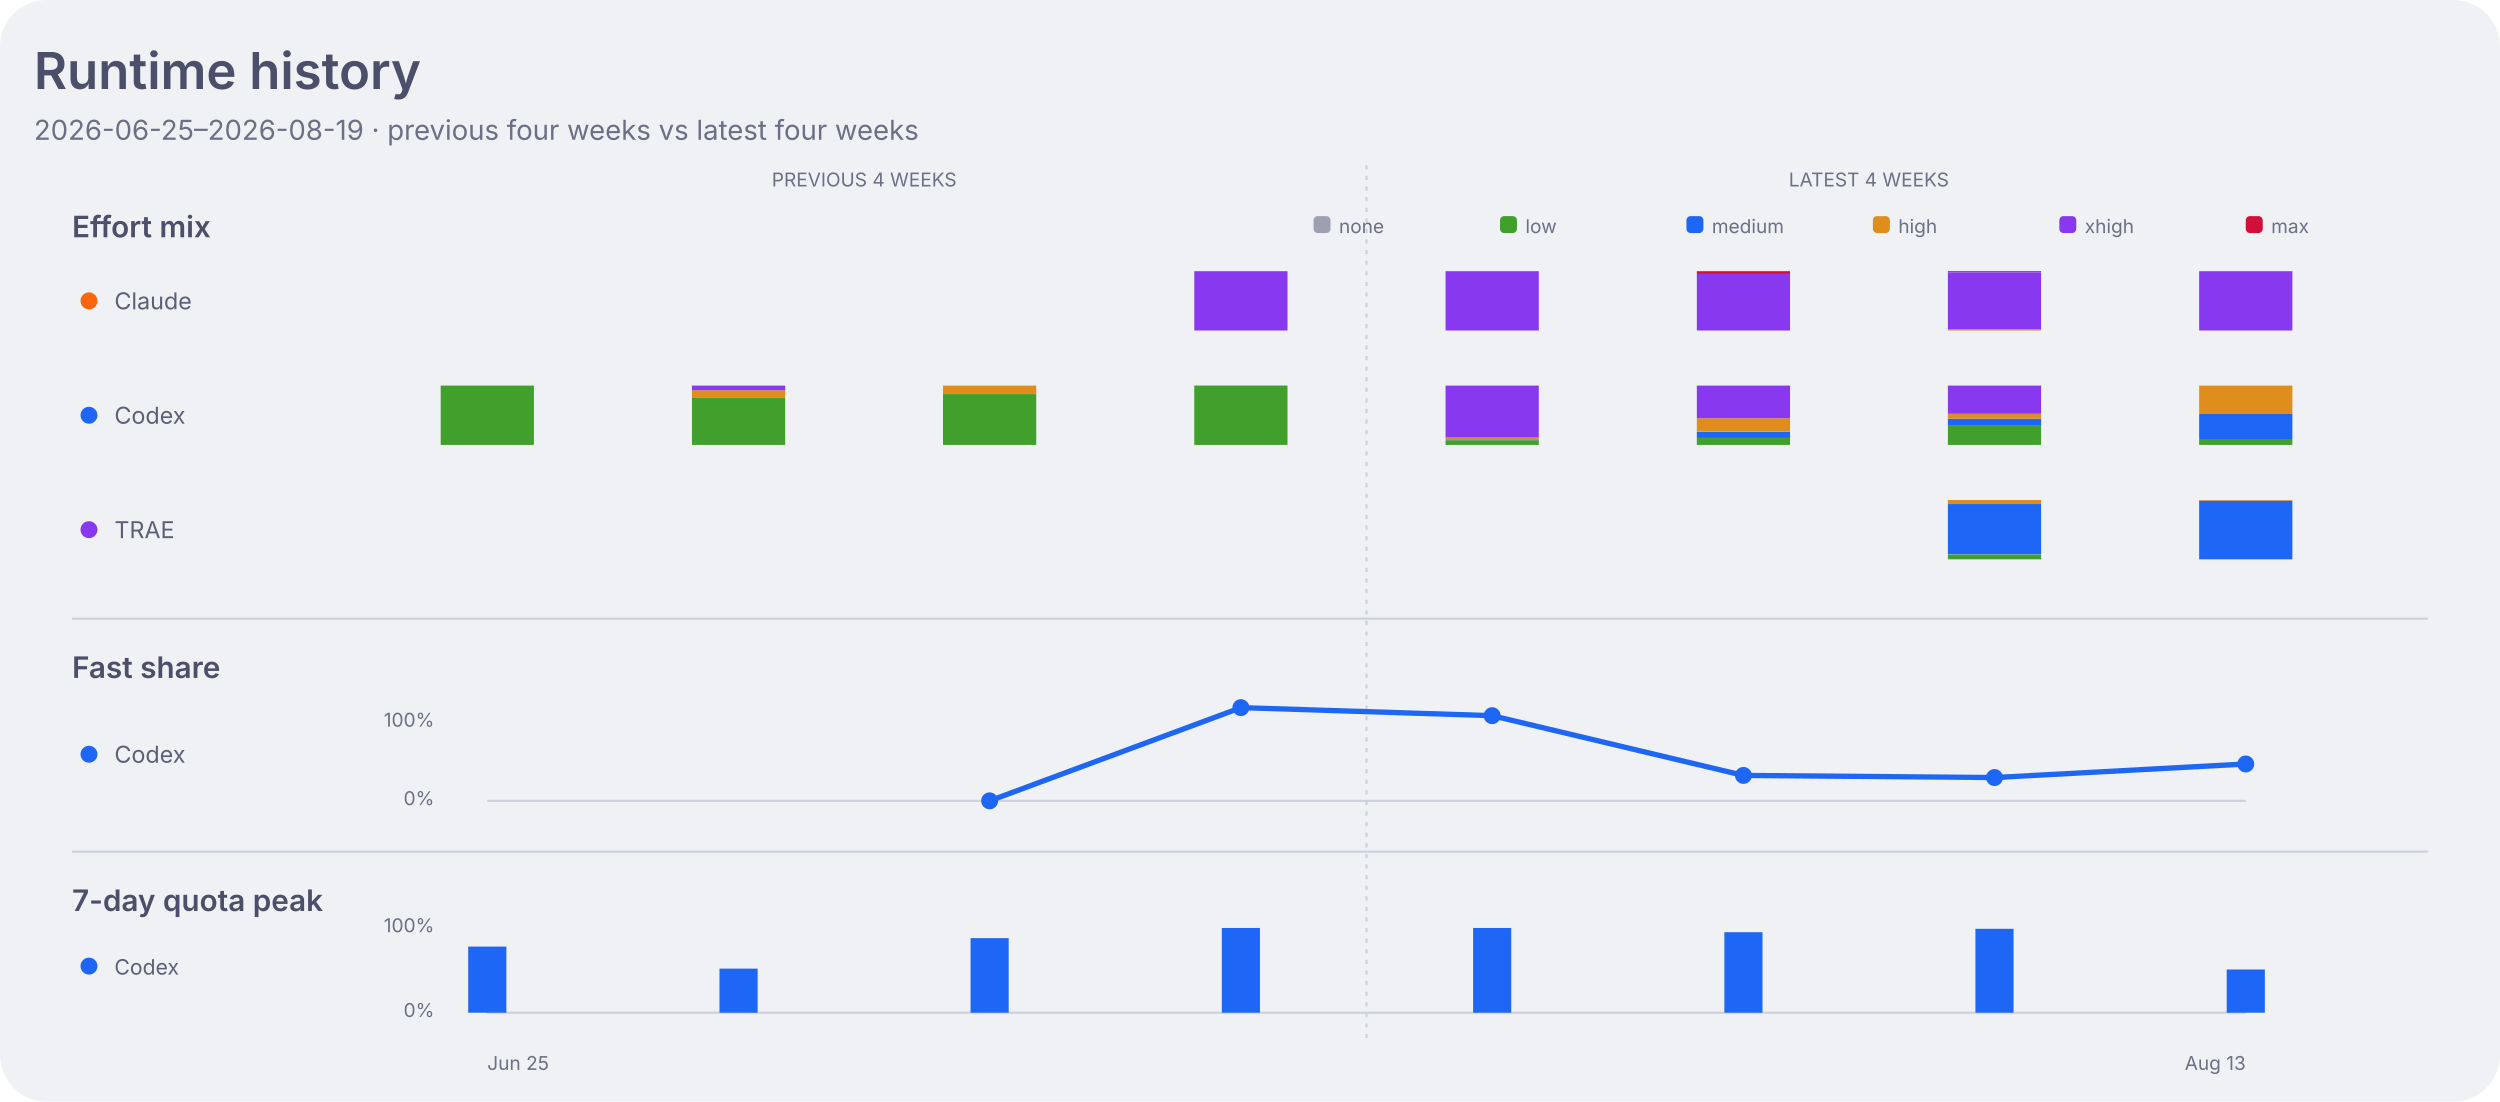
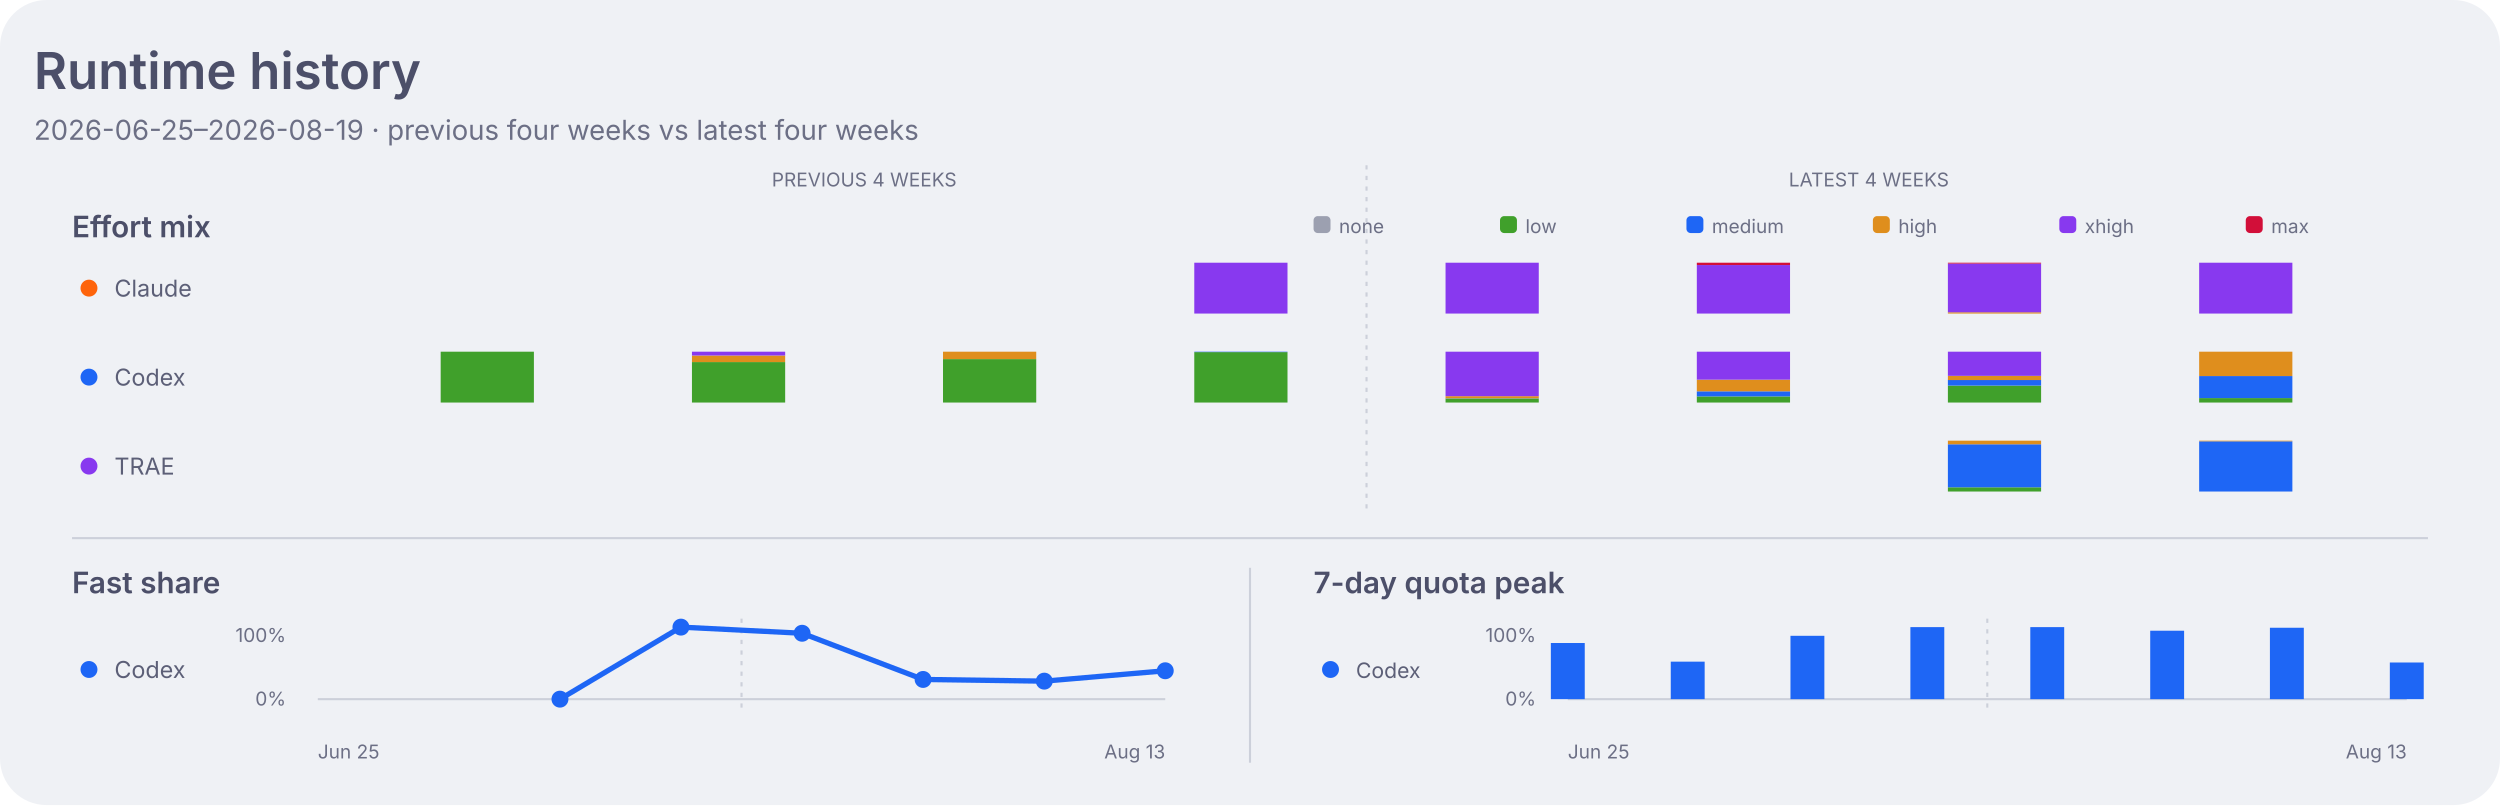
- <svg xmlns="http://www.w3.org/2000/svg" width="1180" height="520" viewBox="0 0 1180 520" role="img" aria-labelledby="title desc">
+ <svg xmlns="http://www.w3.org/2000/svg" width="1180" height="380" viewBox="0 0 1180 380" role="img" aria-labelledby="title desc">
  <style>
    .dashboard-background { fill: #eff1f5; }
    .dashboard-panel { fill: #e6e9ef; }
    .dashboard-primary { fill: #4c4f69; }
    .dashboard-secondary { fill: #5c5f77; }
    .dashboard-muted { fill: #6c6f85; }
    .dashboard-accent { fill: #179299; }
    .dashboard-border { stroke: #ccd0da; }
    .agent-claude { fill: #fe640b; }
    .agent-codex { fill: #1e66f5; }
    .agent-traex { fill: #8839ef; }
    .agent-legacy { fill: #6c6f85; }
    .series-0 { fill: #1e66f5; }
    .series-1 { fill: #fe640b; }
    .series-2 { fill: #40a02b; }
    .series-3 { fill: #8839ef; }
    .series-other { fill: #9ca0b0; }
    .signal-level-1 { fill: #179299; fill-opacity: 0.22; }
    .signal-level-2 { fill: #179299; fill-opacity: 0.45; }
    .signal-level-3 { fill: #179299; fill-opacity: 0.68; }
    .signal-level-4 { fill: #179299; }
    .effort-none { fill: #9ca0b0; }
    .effort-low { fill: #40a02b; }
    .effort-medium { fill: #1e66f5; }
    .effort-high { fill: #df8e1d; }
    .effort-xhigh { fill: #8839ef; }
    .effort-max { fill: #d20f39; }
    .line-codex { fill: none; stroke: #1e66f5; }
    .component-input { fill: #40a02b; }
    .component-output { fill: #df8e1d; }
    .component-cache-write { fill: #179299; }
    .component-cache-read { fill: #7287fd; }
    .heatmap-level-0 { fill: #ccd0da; }
    .heatmap-level-1 { fill: #179299; fill-opacity: 0.25; }
    .heatmap-level-2 { fill: #179299; fill-opacity: 0.5; }
    .heatmap-level-3 { fill: #179299; fill-opacity: 0.75; }
    .heatmap-level-4 { fill: #179299; }
    @media (prefers-color-scheme: dark) {
      .dashboard-background { fill: #1e1e2e; }
      .dashboard-panel { fill: #181825; }
      .dashboard-primary { fill: #cdd6f4; }
      .dashboard-secondary { fill: #bac2de; }
      .dashboard-muted { fill: #a6adc8; }
      .dashboard-accent { fill: #94e2d5; }
      .dashboard-border { stroke: #313244; }
      .agent-claude { fill: #fab387; }
      .agent-codex { fill: #89b4fa; }
      .agent-traex { fill: #cba6f7; }
      .agent-legacy { fill: #a6adc8; }
      .series-0 { fill: #89b4fa; }
      .series-1 { fill: #fab387; }
      .series-2 { fill: #a6e3a1; }
      .series-3 { fill: #cba6f7; }
      .series-other { fill: #7f849c; }
      .signal-level-1 { fill: #94e2d5; fill-opacity: 0.22; }
      .signal-level-2 { fill: #94e2d5; fill-opacity: 0.45; }
      .signal-level-3 { fill: #94e2d5; fill-opacity: 0.68; }
      .signal-level-4 { fill: #94e2d5; }
      .effort-none { fill: #7f849c; }
      .effort-low { fill: #a6e3a1; }
      .effort-medium { fill: #89b4fa; }
      .effort-high { fill: #f9e2af; }
      .effort-xhigh { fill: #cba6f7; }
      .effort-max { fill: #f38ba8; }
      .line-codex { fill: none; stroke: #89b4fa; }
      .component-input { fill: #a6e3a1; }
      .component-output { fill: #f9e2af; }
      .component-cache-write { fill: #94e2d5; }
      .component-cache-read { fill: #b4befe; }
      .heatmap-level-0 { fill: #313244; }
      .heatmap-level-1 { fill: #94e2d5; fill-opacity: 0.25; }
      .heatmap-level-2 { fill: #94e2d5; fill-opacity: 0.5; }
      .heatmap-level-3 { fill: #94e2d5; fill-opacity: 0.75; }
      .heatmap-level-4 { fill: #94e2d5; }
    }
  </style>
-   <rect class="dashboard-background" width="1180" height="520" rx="22" />
+   <rect class="dashboard-background" width="1180" height="380" rx="22" />
  <text class="dashboard-primary" x="16" y="42" font-family="-apple-system,BlinkMacSystemFont,Segoe UI,sans-serif" font-size="24" font-weight="600">Runtime history</text>
  <text class="dashboard-muted" x="16" y="66" font-family="-apple-system,BlinkMacSystemFont,Segoe UI,sans-serif" font-size="13">2026-06-25–2026-08-19 · previous four weeks vs latest four weeks</text>
  <text class="dashboard-muted" x="407.9" y="88" text-anchor="middle" font-family="-apple-system,BlinkMacSystemFont,Segoe UI,sans-serif" font-size="9">PREVIOUS 4 WEEKS</text>
  <text class="dashboard-muted" x="882.1" y="88" text-anchor="middle" font-family="-apple-system,BlinkMacSystemFont,Segoe UI,sans-serif" font-size="9">LATEST 4 WEEKS</text>
-   <line class="dashboard-border" x1="645.0" y1="78" x2="645.0" y2="490" stroke-width="1" stroke-dasharray="2 3" />
+   <line class="dashboard-border" x1="645.0" y1="78" x2="645.0" y2="242" stroke-width="1" stroke-dasharray="2 3" />
  <text class="dashboard-primary" x="34" y="112" font-family="-apple-system,BlinkMacSystemFont,Segoe UI,sans-serif" font-size="14" font-weight="600">Effort mix</text>
  <rect class="effort-none" x="620" y="102" width="8" height="8" rx="2" />
  <text class="dashboard-muted" x="632" y="110" font-family="-apple-system,BlinkMacSystemFont,Segoe UI,sans-serif" font-size="9">none</text>
  <rect class="effort-low" x="708" y="102" width="8" height="8" rx="2" />
  <text class="dashboard-muted" x="720" y="110" font-family="-apple-system,BlinkMacSystemFont,Segoe UI,sans-serif" font-size="9">low</text>
  <rect class="effort-medium" x="796" y="102" width="8" height="8" rx="2" />
  <text class="dashboard-muted" x="808" y="110" font-family="-apple-system,BlinkMacSystemFont,Segoe UI,sans-serif" font-size="9">medium</text>
  <rect class="effort-high" x="884" y="102" width="8" height="8" rx="2" />
  <text class="dashboard-muted" x="896" y="110" font-family="-apple-system,BlinkMacSystemFont,Segoe UI,sans-serif" font-size="9">high</text>
  <rect class="effort-xhigh" x="972" y="102" width="8" height="8" rx="2" />
  <text class="dashboard-muted" x="984" y="110" font-family="-apple-system,BlinkMacSystemFont,Segoe UI,sans-serif" font-size="9">xhigh</text>
  <rect class="effort-max" x="1060" y="102" width="8" height="8" rx="2" />
  <text class="dashboard-muted" x="1072" y="110" font-family="-apple-system,BlinkMacSystemFont,Segoe UI,sans-serif" font-size="9">max</text>
-   <circle class="agent-claude" cx="42" cy="142" r="4" />
-   <text class="dashboard-secondary" x="54" y="146" font-family="-apple-system,BlinkMacSystemFont,Segoe UI,sans-serif" font-size="11">Claude</text>
-   <rect class="effort-xhigh" x="563.7" y="128.0" width="44" height="28.0" data-agent="claude" data-effort="xhigh" data-week="2026-07-16">
-     </rect>
-   <rect class="effort-xhigh" x="682.3" y="128.0" width="44" height="28.0" data-agent="claude" data-effort="xhigh" data-week="2026-07-23">
-     </rect>
-   <rect class="effort-xhigh" x="800.9" y="129.3" width="44" height="26.7" data-agent="claude" data-effort="xhigh" data-week="2026-07-30">
-     </rect>
-   <rect class="effort-max" x="800.9" y="128.0" width="44" height="1.3" data-agent="claude" data-effort="max" data-week="2026-07-30">
-     </rect>
-   <rect class="effort-high" x="919.4" y="155.3" width="44" height="0.7" data-agent="claude" data-effort="high" data-week="2026-08-06">
-     </rect>
-   <rect class="effort-xhigh" x="919.4" y="128.5" width="44" height="26.8" data-agent="claude" data-effort="xhigh" data-week="2026-08-06">
-     </rect>
-   <rect class="effort-max" x="919.4" y="128.0" width="44" height="0.4" data-agent="claude" data-effort="max" data-week="2026-08-06">
-     </rect>
-   <rect class="effort-xhigh" x="1038.0" y="128.0" width="44" height="28.0" data-agent="claude" data-effort="xhigh" data-week="2026-08-13">
-     </rect>
-   <circle class="agent-codex" cx="42" cy="196" r="4" />
-   <text class="dashboard-secondary" x="54" y="200" font-family="-apple-system,BlinkMacSystemFont,Segoe UI,sans-serif" font-size="11">Codex</text>
-   <rect class="effort-low" x="208.0" y="182.0" width="44" height="28.0" data-agent="codex" data-effort="low" data-week="2026-06-25">
-     </rect>
-   <rect class="effort-low" x="326.6" y="187.7" width="44" height="22.3" data-agent="codex" data-effort="low" data-week="2026-07-02">
-     </rect>
-   <rect class="effort-high" x="326.6" y="184.2" width="44" height="3.6" data-agent="codex" data-effort="high" data-week="2026-07-02">
-     </rect>
-   <rect class="effort-xhigh" x="326.6" y="182.0" width="44" height="2.2" data-agent="codex" data-effort="xhigh" data-week="2026-07-02">
-     </rect>
-   <rect class="effort-low" x="445.1" y="186.0" width="44" height="24.0" data-agent="codex" data-effort="low" data-week="2026-07-09">
-     </rect>
-   <rect class="effort-high" x="445.1" y="182.0" width="44" height="4.0" data-agent="codex" data-effort="high" data-week="2026-07-09">
-     </rect>
-   <rect class="effort-low" x="563.7" y="182.2" width="44" height="27.8" data-agent="codex" data-effort="low" data-week="2026-07-16">
-     </rect>
-   <rect class="effort-medium" x="563.7" y="182.0" width="44" height="0.2" data-agent="codex" data-effort="medium" data-week="2026-07-16">
-     </rect>
-   <rect class="effort-low" x="682.3" y="207.8" width="44" height="2.2" data-agent="codex" data-effort="low" data-week="2026-07-23">
-     </rect>
-   <rect class="effort-medium" x="682.3" y="207.7" width="44" height="0.1" data-agent="codex" data-effort="medium" data-week="2026-07-23">
-     </rect>
-   <rect class="effort-high" x="682.3" y="206.5" width="44" height="1.2" data-agent="codex" data-effort="high" data-week="2026-07-23">
-     </rect>
-   <rect class="effort-xhigh" x="682.3" y="182.0" width="44" height="24.5" data-agent="codex" data-effort="xhigh" data-week="2026-07-23">
-     </rect>
-   <rect class="effort-low" x="800.9" y="206.6" width="44" height="3.4" data-agent="codex" data-effort="low" data-week="2026-07-30">
-     </rect>
-   <rect class="effort-medium" x="800.9" y="203.9" width="44" height="2.8" data-agent="codex" data-effort="medium" data-week="2026-07-30">
-     </rect>
-   <rect class="effort-high" x="800.9" y="197.4" width="44" height="6.4" data-agent="codex" data-effort="high" data-week="2026-07-30">
-     </rect>
-   <rect class="effort-xhigh" x="800.9" y="182.0" width="44" height="15.4" data-agent="codex" data-effort="xhigh" data-week="2026-07-30">
-     </rect>
-   <rect class="effort-low" x="919.4" y="200.7" width="44" height="9.3" data-agent="codex" data-effort="low" data-week="2026-08-06">
-     </rect>
-   <rect class="effort-medium" x="919.4" y="197.6" width="44" height="3.2" data-agent="codex" data-effort="medium" data-week="2026-08-06">
-     </rect>
-   <rect class="effort-high" x="919.4" y="195.3" width="44" height="2.3" data-agent="codex" data-effort="high" data-week="2026-08-06">
-     </rect>
-   <rect class="effort-xhigh" x="919.4" y="182.0" width="44" height="13.3" data-agent="codex" data-effort="xhigh" data-week="2026-08-06">
-     </rect>
-   <rect class="effort-low" x="1038.0" y="207.6" width="44" height="2.4" data-agent="codex" data-effort="low" data-week="2026-08-13">
-     </rect>
-   <rect class="effort-medium" x="1038.0" y="195.4" width="44" height="12.2" data-agent="codex" data-effort="medium" data-week="2026-08-13">
-     </rect>
-   <rect class="effort-high" x="1038.0" y="182.0" width="44" height="13.4" data-agent="codex" data-effort="high" data-week="2026-08-13">
-     </rect>
-   <circle class="agent-traex" cx="42" cy="250" r="4" />
-   <text class="dashboard-secondary" x="54" y="254" font-family="-apple-system,BlinkMacSystemFont,Segoe UI,sans-serif" font-size="11">TRAE</text>
-   <rect class="effort-low" x="919.4" y="261.7" width="44" height="2.3" data-agent="traex" data-effort="low" data-week="2026-08-06">
-     </rect>
-   <rect class="effort-medium" x="919.4" y="237.9" width="44" height="23.7" data-agent="traex" data-effort="medium" data-week="2026-08-06">
-     </rect>
-   <rect class="effort-high" x="919.4" y="236.0" width="44" height="1.9" data-agent="traex" data-effort="high" data-week="2026-08-06">
-     </rect>
-   <rect class="effort-medium" x="1038.0" y="236.3" width="44" height="27.7" data-agent="traex" data-effort="medium" data-week="2026-08-13">
-     </rect>
-   <rect class="effort-high" x="1038.0" y="236.0" width="44" height="0.3" data-agent="traex" data-effort="high" data-week="2026-08-13">
-     </rect>
-   <line class="dashboard-border" x1="34" y1="292" x2="1146" y2="292" stroke-width="1" />
-   <text class="dashboard-primary" x="34" y="320" font-family="-apple-system,BlinkMacSystemFont,Segoe UI,sans-serif" font-size="14" font-weight="600">Fast share</text>
-   <circle class="agent-codex" cx="42" cy="356" r="4" />
-   <text class="dashboard-secondary" x="54" y="360" font-family="-apple-system,BlinkMacSystemFont,Segoe UI,sans-serif" font-size="11">Codex</text>
-   <text class="dashboard-muted" x="205" y="343" text-anchor="end" font-family="-apple-system,BlinkMacSystemFont,Segoe UI,sans-serif" font-size="9">100%</text>
-   <text class="dashboard-muted" x="205" y="380" text-anchor="end" font-family="-apple-system,BlinkMacSystemFont,Segoe UI,sans-serif" font-size="9">0%</text>
-   <line class="dashboard-border" x1="230.0" y1="378" x2="1060.0" y2="378" stroke-width="1" />
-   <path class="line-codex" d="M 467.1 378.0 L 585.7 334.0 L 704.3 337.8 L 822.9 366.0 L 941.4 367.0 L 1060.0 360.6" stroke-width="2.5" stroke-linecap="round" stroke-linejoin="round" />
-   <circle class="agent-codex" cx="467.1" cy="378.0" r="4">
-     </circle>
-   <circle class="agent-codex" cx="585.7" cy="334.0" r="4">
-     </circle>
-   <circle class="agent-codex" cx="704.3" cy="337.8" r="4">
-     </circle>
-   <circle class="agent-codex" cx="822.9" cy="366.0" r="4">
-     </circle>
-   <circle class="agent-codex" cx="941.4" cy="367.0" r="4">
-     </circle>
-   <circle class="agent-codex" cx="1060.0" cy="360.6" r="4">
-     </circle>
-   <line class="dashboard-border" x1="34" y1="402" x2="1146" y2="402" stroke-width="1" />
-   <text class="dashboard-primary" x="34" y="430" font-family="-apple-system,BlinkMacSystemFont,Segoe UI,sans-serif" font-size="14" font-weight="600">7-day quota peak</text>
-   <circle class="agent-codex" cx="42" cy="456" r="4" />
-   <text class="dashboard-secondary" x="54" y="460" font-family="-apple-system,BlinkMacSystemFont,Segoe UI,sans-serif" font-size="10">Codex</text>
-   <text class="dashboard-muted" x="205" y="440" text-anchor="end" font-family="-apple-system,BlinkMacSystemFont,Segoe UI,sans-serif" font-size="9">100%</text>
-   <text class="dashboard-muted" x="205" y="480" text-anchor="end" font-family="-apple-system,BlinkMacSystemFont,Segoe UI,sans-serif" font-size="9">0%</text>
-   <line class="dashboard-border" x1="230.0" y1="478" x2="1060.0" y2="478" stroke-width="1" />
-   <rect class="agent-codex" x="221.0" y="446.8" width="18" height="31.2" data-agent="codex" data-week="2026-06-25">
-     </rect>
-   <rect class="agent-codex" x="339.6" y="457.2" width="18" height="20.8" data-agent="codex" data-week="2026-07-02">
-     </rect>
-   <rect class="agent-codex" x="458.1" y="442.8" width="18" height="35.2" data-agent="codex" data-week="2026-07-09">
-     </rect>
-   <rect class="agent-codex" x="576.7" y="438.0" width="18" height="40.0" data-agent="codex" data-week="2026-07-16">
-     </rect>
-   <rect class="agent-codex" x="695.3" y="438.0" width="18" height="40.0" data-agent="codex" data-week="2026-07-23">
-     </rect>
-   <rect class="agent-codex" x="813.9" y="440.0" width="18" height="38.0" data-agent="codex" data-week="2026-07-30">
-     </rect>
-   <rect class="agent-codex" x="932.4" y="438.4" width="18" height="39.6" data-agent="codex" data-week="2026-08-06">
-     </rect>
-   <rect class="agent-codex" x="1051.0" y="457.6" width="18" height="20.4" data-agent="codex" data-week="2026-08-13">
-     </rect>
-   <text class="dashboard-muted" x="230.0" y="505" font-family="-apple-system,BlinkMacSystemFont,Segoe UI,sans-serif" font-size="9">Jun 25</text>
-   <text class="dashboard-muted" x="1060.0" y="505" text-anchor="end" font-family="-apple-system,BlinkMacSystemFont,Segoe UI,sans-serif" font-size="9">Aug 13</text>
+   <circle class="agent-claude" cx="42" cy="136" r="4" />
+   <text class="dashboard-secondary" x="54" y="140" font-family="-apple-system,BlinkMacSystemFont,Segoe UI,sans-serif" font-size="11">Claude</text>
+   <rect class="effort-xhigh" x="563.7" y="124.0" width="44" height="24.0" data-agent="claude" data-effort="xhigh" data-week="2026-07-16">
+     </rect>
+   <rect class="effort-xhigh" x="682.3" y="124.0" width="44" height="24.0" data-agent="claude" data-effort="xhigh" data-week="2026-07-23">
+     </rect>
+   <rect class="effort-xhigh" x="800.9" y="125.1" width="44" height="22.9" data-agent="claude" data-effort="xhigh" data-week="2026-07-30">
+     </rect>
+   <rect class="effort-max" x="800.9" y="124.0" width="44" height="1.1" data-agent="claude" data-effort="max" data-week="2026-07-30">
+     </rect>
+   <rect class="effort-high" x="919.4" y="147.4" width="44" height="0.6" data-agent="claude" data-effort="high" data-week="2026-08-06">
+     </rect>
+   <rect class="effort-xhigh" x="919.4" y="124.4" width="44" height="23.0" data-agent="claude" data-effort="xhigh" data-week="2026-08-06">
+     </rect>
+   <rect class="effort-max" x="919.4" y="124.0" width="44" height="0.4" data-agent="claude" data-effort="max" data-week="2026-08-06">
+     </rect>
+   <rect class="effort-xhigh" x="1038.0" y="124.0" width="44" height="24.0" data-agent="claude" data-effort="xhigh" data-week="2026-08-13">
+     </rect>
+   <circle class="agent-codex" cx="42" cy="178" r="4" />
+   <text class="dashboard-secondary" x="54" y="182" font-family="-apple-system,BlinkMacSystemFont,Segoe UI,sans-serif" font-size="11">Codex</text>
+   <rect class="effort-low" x="208.0" y="166.0" width="44" height="24.0" data-agent="codex" data-effort="low" data-week="2026-06-25">
+     </rect>
+   <rect class="effort-low" x="326.6" y="170.9" width="44" height="19.1" data-agent="codex" data-effort="low" data-week="2026-07-02">
+     </rect>
+   <rect class="effort-high" x="326.6" y="167.8" width="44" height="3.1" data-agent="codex" data-effort="high" data-week="2026-07-02">
+     </rect>
+   <rect class="effort-xhigh" x="326.6" y="166.0" width="44" height="1.8" data-agent="codex" data-effort="xhigh" data-week="2026-07-02">
+     </rect>
+   <rect class="effort-low" x="445.1" y="169.5" width="44" height="20.5" data-agent="codex" data-effort="low" data-week="2026-07-09">
+     </rect>
+   <rect class="effort-high" x="445.1" y="166.0" width="44" height="3.5" data-agent="codex" data-effort="high" data-week="2026-07-09">
+     </rect>
+   <rect class="effort-low" x="563.7" y="166.2" width="44" height="23.8" data-agent="codex" data-effort="low" data-week="2026-07-16">
+     </rect>
+   <rect class="effort-medium" x="563.7" y="166.0" width="44" height="0.2" data-agent="codex" data-effort="medium" data-week="2026-07-16">
+     </rect>
+   <rect class="effort-low" x="682.3" y="188.1" width="44" height="1.9" data-agent="codex" data-effort="low" data-week="2026-07-23">
+     </rect>
+   <rect class="effort-medium" x="682.3" y="188.0" width="44" height="0.1" data-agent="codex" data-effort="medium" data-week="2026-07-23">
+     </rect>
+   <rect class="effort-high" x="682.3" y="187.0" width="44" height="1.0" data-agent="codex" data-effort="high" data-week="2026-07-23">
+     </rect>
+   <rect class="effort-xhigh" x="682.3" y="166.0" width="44" height="21.0" data-agent="codex" data-effort="xhigh" data-week="2026-07-23">
+     </rect>
+   <rect class="effort-low" x="800.9" y="187.1" width="44" height="2.9" data-agent="codex" data-effort="low" data-week="2026-07-30">
+     </rect>
+   <rect class="effort-medium" x="800.9" y="184.7" width="44" height="2.4" data-agent="codex" data-effort="medium" data-week="2026-07-30">
+     </rect>
+   <rect class="effort-high" x="800.9" y="179.2" width="44" height="5.5" data-agent="codex" data-effort="high" data-week="2026-07-30">
+     </rect>
+   <rect class="effort-xhigh" x="800.9" y="166.0" width="44" height="13.2" data-agent="codex" data-effort="xhigh" data-week="2026-07-30">
+     </rect>
+   <rect class="effort-low" x="919.4" y="182.0" width="44" height="8.0" data-agent="codex" data-effort="low" data-week="2026-08-06">
+     </rect>
+   <rect class="effort-medium" x="919.4" y="179.3" width="44" height="2.7" data-agent="codex" data-effort="medium" data-week="2026-08-06">
+     </rect>
+   <rect class="effort-high" x="919.4" y="177.4" width="44" height="2.0" data-agent="codex" data-effort="high" data-week="2026-08-06">
+     </rect>
+   <rect class="effort-xhigh" x="919.4" y="166.0" width="44" height="11.4" data-agent="codex" data-effort="xhigh" data-week="2026-08-06">
+     </rect>
+   <rect class="effort-low" x="1038.0" y="187.9" width="44" height="2.1" data-agent="codex" data-effort="low" data-week="2026-08-13">
+     </rect>
+   <rect class="effort-medium" x="1038.0" y="177.5" width="44" height="10.4" data-agent="codex" data-effort="medium" data-week="2026-08-13">
+     </rect>
+   <rect class="effort-high" x="1038.0" y="166.0" width="44" height="11.5" data-agent="codex" data-effort="high" data-week="2026-08-13">
+     </rect>
+   <circle class="agent-traex" cx="42" cy="220" r="4" />
+   <text class="dashboard-secondary" x="54" y="224" font-family="-apple-system,BlinkMacSystemFont,Segoe UI,sans-serif" font-size="11">TRAE</text>
+   <rect class="effort-low" x="919.4" y="230.0" width="44" height="2.0" data-agent="traex" data-effort="low" data-week="2026-08-06">
+     </rect>
+   <rect class="effort-medium" x="919.4" y="209.7" width="44" height="20.3" data-agent="traex" data-effort="medium" data-week="2026-08-06">
+     </rect>
+   <rect class="effort-high" x="919.4" y="208.0" width="44" height="1.7" data-agent="traex" data-effort="high" data-week="2026-08-06">
+     </rect>
+   <rect class="effort-medium" x="1038.0" y="208.3" width="44" height="23.7" data-agent="traex" data-effort="medium" data-week="2026-08-13">
+     </rect>
+   <rect class="effort-high" x="1038.0" y="208.0" width="44" height="0.3" data-agent="traex" data-effort="high" data-week="2026-08-13">
+     </rect>
+   <line class="dashboard-border" x1="34" y1="254" x2="1146" y2="254" stroke-width="1" />
+   <line class="dashboard-border" x1="590" y1="268" x2="590" y2="360" stroke-width="1" />
+   <text class="dashboard-primary" x="34" y="280" font-family="-apple-system,BlinkMacSystemFont,Segoe UI,sans-serif" font-size="14" font-weight="600">Fast share</text>
+   <circle class="agent-codex" cx="42" cy="316" r="4" />
+   <text class="dashboard-secondary" x="54" y="320" font-family="-apple-system,BlinkMacSystemFont,Segoe UI,sans-serif" font-size="11">Codex</text>
+   <text class="dashboard-muted" x="135" y="303" text-anchor="end" font-family="-apple-system,BlinkMacSystemFont,Segoe UI,sans-serif" font-size="9">100%</text>
+   <text class="dashboard-muted" x="135" y="333" text-anchor="end" font-family="-apple-system,BlinkMacSystemFont,Segoe UI,sans-serif" font-size="9">0%</text>
+   <line class="dashboard-border" x1="150.0" y1="330" x2="550.0" y2="330" stroke-width="1" />
+   <line class="dashboard-border" x1="350.0" y1="292" x2="350.0" y2="334" stroke-width="1" stroke-dasharray="2 3" />
+   <path class="line-codex" d="M 264.3 330.0 L 321.4 296.0 L 378.6 298.9 L 435.7 320.7 L 492.9 321.5 L 550.0 316.6" stroke-width="2.5" stroke-linecap="round" stroke-linejoin="round" />
+   <circle class="agent-codex" cx="264.3" cy="330.0" r="4">
+     </circle>
+   <circle class="agent-codex" cx="321.4" cy="296.0" r="4">
+     </circle>
+   <circle class="agent-codex" cx="378.6" cy="298.9" r="4">
+     </circle>
+   <circle class="agent-codex" cx="435.7" cy="320.7" r="4">
+     </circle>
+   <circle class="agent-codex" cx="492.9" cy="321.5" r="4">
+     </circle>
+   <circle class="agent-codex" cx="550.0" cy="316.6" r="4">
+     </circle>
+   <text class="dashboard-primary" x="620" y="280" font-family="-apple-system,BlinkMacSystemFont,Segoe UI,sans-serif" font-size="14" font-weight="600">7-day quota peak</text>
+   <circle class="agent-codex" cx="628" cy="316" r="4" />
+   <text class="dashboard-secondary" x="640" y="320" font-family="-apple-system,BlinkMacSystemFont,Segoe UI,sans-serif" font-size="10">Codex</text>
+   <text class="dashboard-muted" x="725" y="303" text-anchor="end" font-family="-apple-system,BlinkMacSystemFont,Segoe UI,sans-serif" font-size="9">100%</text>
+   <text class="dashboard-muted" x="725" y="333" text-anchor="end" font-family="-apple-system,BlinkMacSystemFont,Segoe UI,sans-serif" font-size="9">0%</text>
+   <line class="dashboard-border" x1="740" y1="330" x2="1136" y2="330" stroke-width="1" />
+   <line class="dashboard-border" x1="938.0" y1="292" x2="938.0" y2="334" stroke-width="1" stroke-dasharray="2 3" />
+   <rect class="agent-codex" x="732.0" y="303.5" width="16" height="26.5" data-agent="codex" data-week="2026-06-25">
+     </rect>
+   <rect class="agent-codex" x="788.6" y="312.3" width="16" height="17.7" data-agent="codex" data-week="2026-07-02">
+     </rect>
+   <rect class="agent-codex" x="845.1" y="300.1" width="16" height="29.9" data-agent="codex" data-week="2026-07-09">
+     </rect>
+   <rect class="agent-codex" x="901.7" y="296.0" width="16" height="34.0" data-agent="codex" data-week="2026-07-16">
+     </rect>
+   <rect class="agent-codex" x="958.3" y="296.0" width="16" height="34.0" data-agent="codex" data-week="2026-07-23">
+     </rect>
+   <rect class="agent-codex" x="1014.9" y="297.7" width="16" height="32.3" data-agent="codex" data-week="2026-07-30">
+     </rect>
+   <rect class="agent-codex" x="1071.4" y="296.3" width="16" height="33.7" data-agent="codex" data-week="2026-08-06">
+     </rect>
+   <rect class="agent-codex" x="1128.0" y="312.7" width="16" height="17.3" data-agent="codex" data-week="2026-08-13">
+     </rect>
+   <text class="dashboard-muted" x="150.0" y="358" font-family="-apple-system,BlinkMacSystemFont,Segoe UI,sans-serif" font-size="9">Jun 25</text>
+   <text class="dashboard-muted" x="550.0" y="358" text-anchor="end" font-family="-apple-system,BlinkMacSystemFont,Segoe UI,sans-serif" font-size="9">Aug 13</text>
+   <text class="dashboard-muted" x="740.0" y="358" font-family="-apple-system,BlinkMacSystemFont,Segoe UI,sans-serif" font-size="9">Jun 25</text>
+   <text class="dashboard-muted" x="1136.0" y="358" text-anchor="end" font-family="-apple-system,BlinkMacSystemFont,Segoe UI,sans-serif" font-size="9">Aug 13</text>
</svg>
